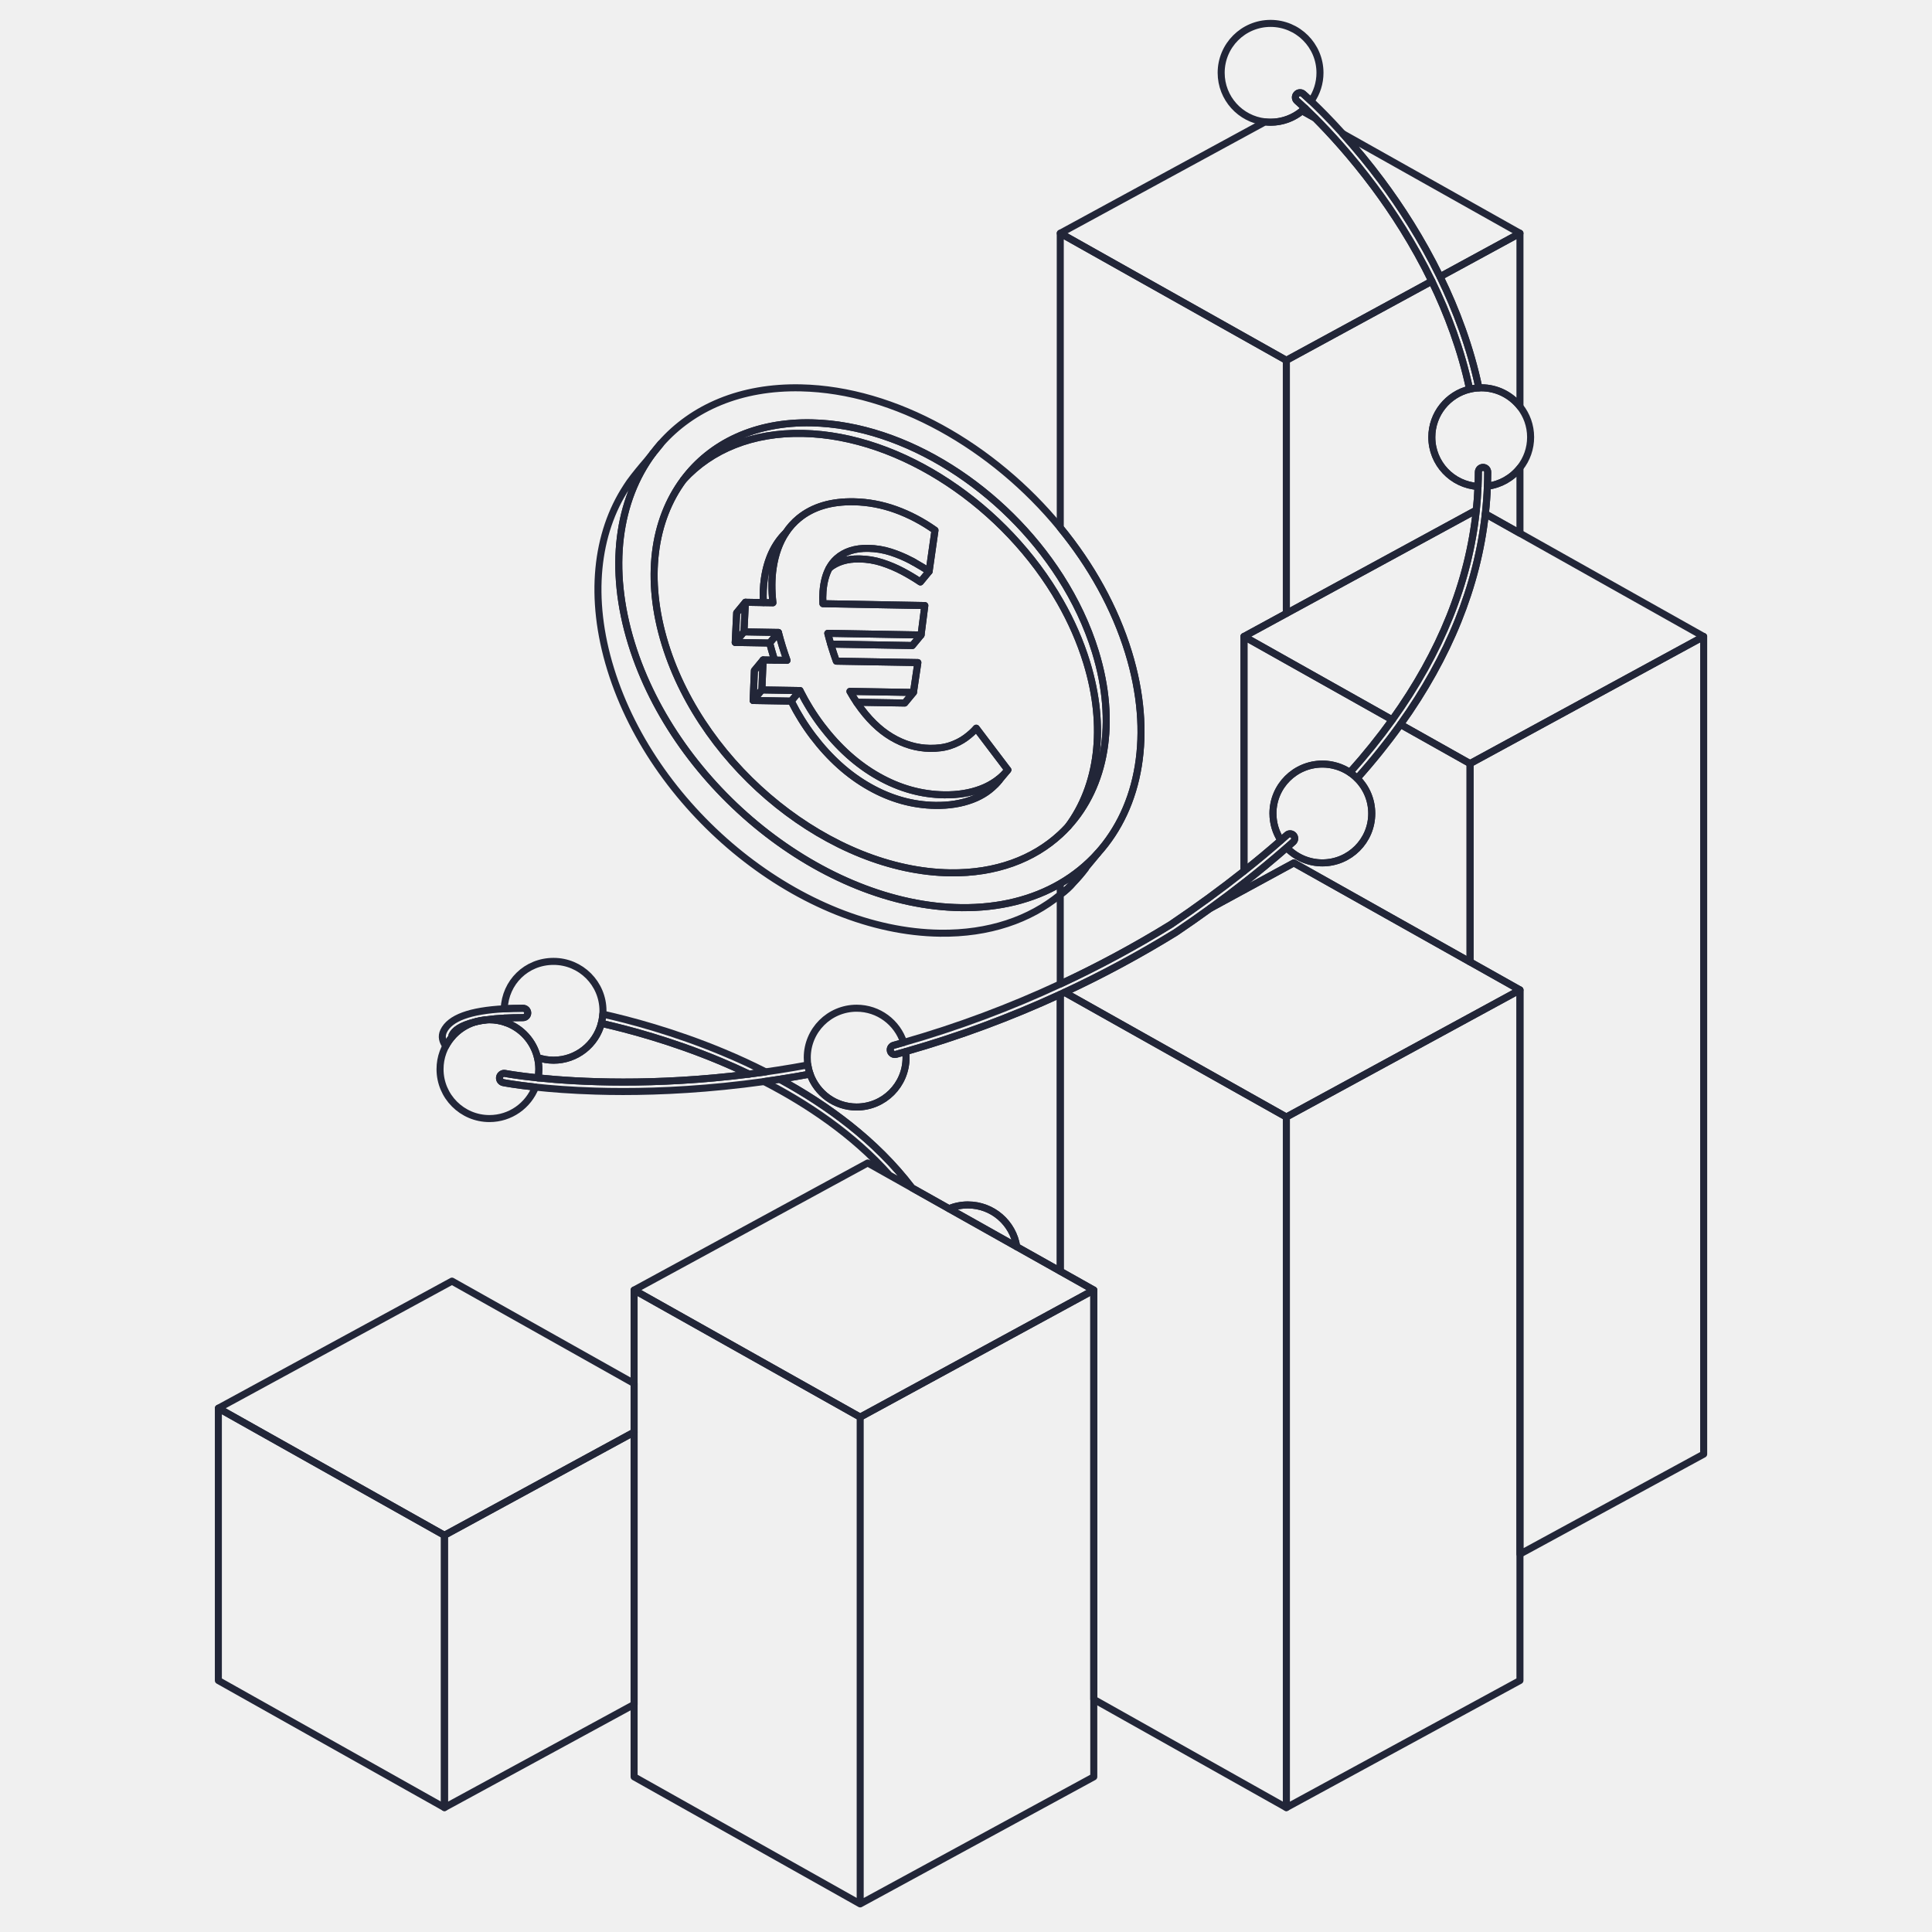
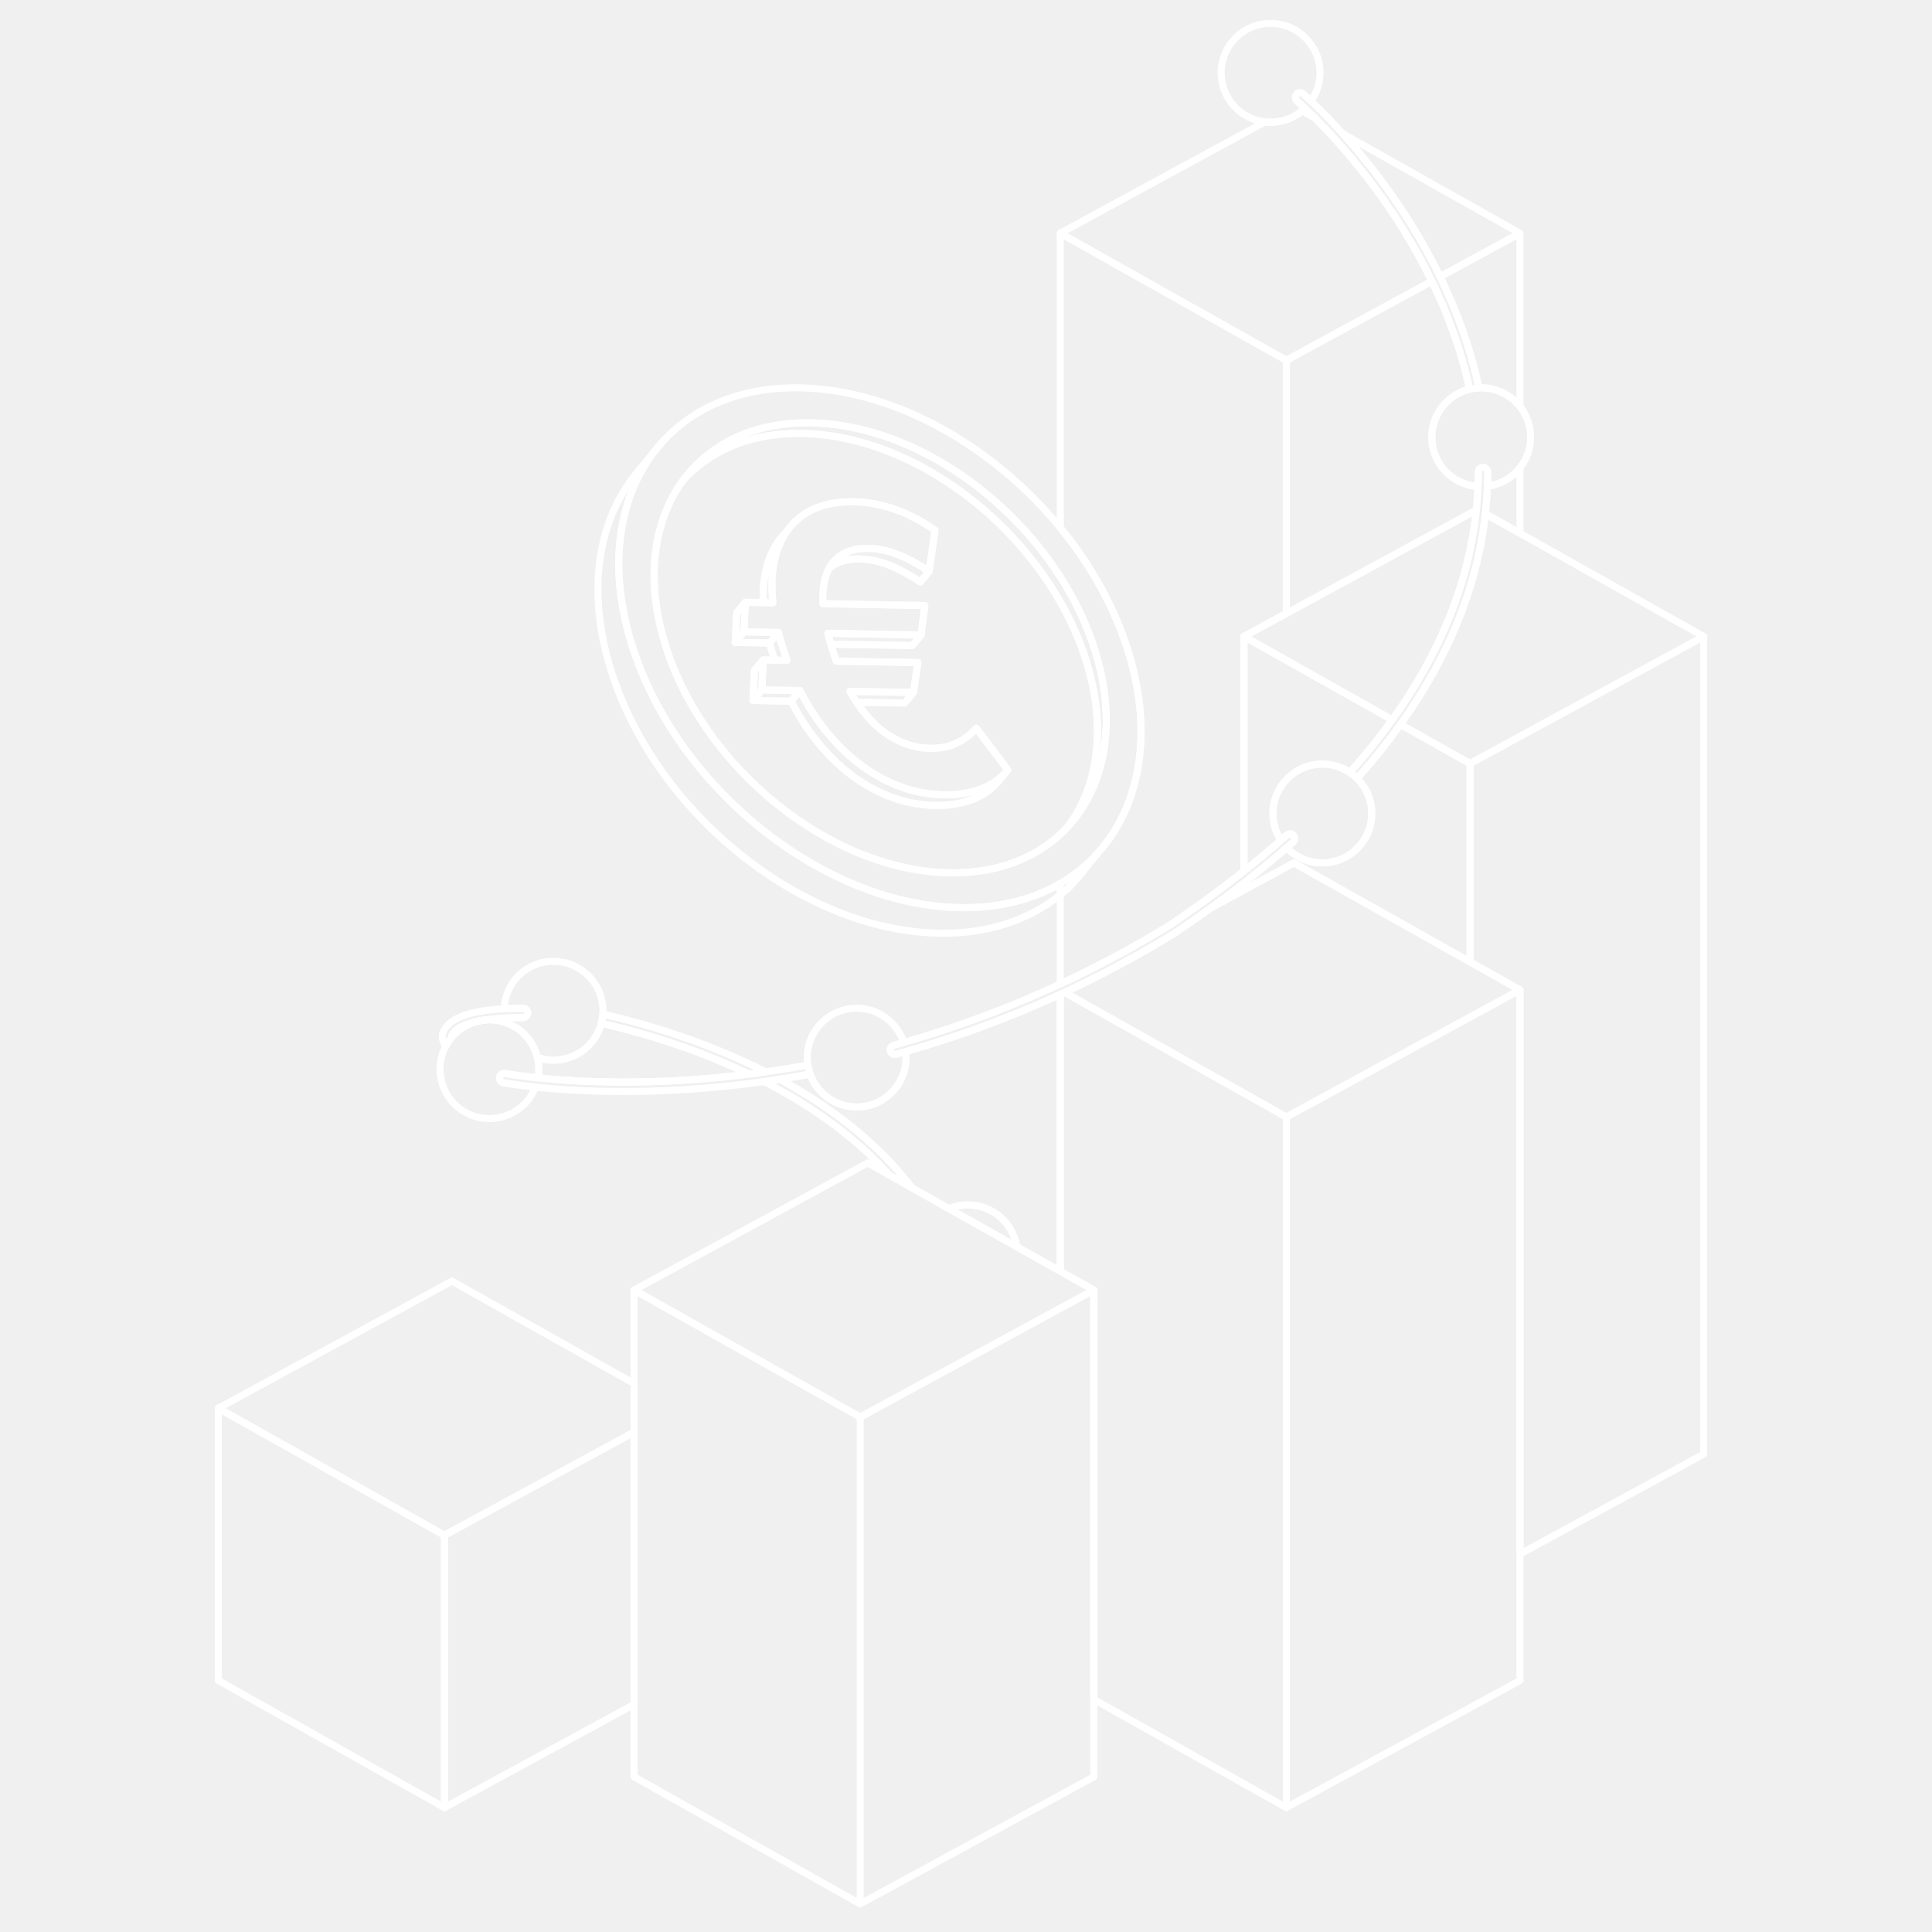
<svg xmlns="http://www.w3.org/2000/svg" width="550" height="550" fill="none" viewBox="0 0 550 550">
-   <g stroke="#222638" stroke-linejoin="round" stroke-width="2" clip-path="url(#a)">
+   <g stroke="#fff" stroke-linejoin="round" stroke-width="2" clip-path="url(#a)">
    <path d="M257.936 301.078c0 7.768-6.296 14.064-14.065 14.064-6.122 0-11.331-3.913-13.261-9.379a302 302 0 0 1-8.647 1.473c13.328 7.249 27.308 17.321 37.659 30.919l10.546 5.928a14 14 0 0 1 5.377-1.07c7.032 0 12.858 5.16 13.896 11.9l12.396 6.965v-78.814a303 303 0 0 1-44.008 16.297c.067.559.107 1.131.107 1.708zM371.507 30.806q-.399.384-.825.736l3.718 2.09a147 147 0 0 0-2.893-2.826Z" />
    <path d="M275.547 343.022c-1.903 0-3.722.382-5.377 1.069l19.277 10.835c-1.038-6.74-6.868-11.9-13.895-11.9zM62.164 400.89v77.518l64.364 36.173v-77.519zm76.014-110.532a14 14 0 0 1 1.158-.053c1.61 0 3.154.275 4.592.772a14 14 0 0 1-.244-1.251 58 58 0 0 0-5.506.528zm33.017.972c-1.579 6.034-7.072 10.488-13.603 10.488-1.611 0-3.155-.275-4.592-.771.257 1.064.399 2.178.399 3.327 0 .847-.08 1.677-.222 2.48 11.545 1.194 32.979 2.343 60.074-1.078a180 180 0 0 0-8.239-3.696c-13.967-5.838-26.656-9.153-33.813-10.75zm-42.508 3.354a1 1 0 0 0-.084.603 14.1 14.1 0 0 1 6.611-4.361c-4.162.998-5.897 2.453-6.527 3.762z" />
    <path d="M205.005 302.079a177 177 0 0 1 8.239 3.696 292 292 0 0 0 4.725-.634 174 174 0 0 0-11.944-5.515c-14.22-5.945-27.161-9.308-34.415-10.928a14.4 14.4 0 0 1-.426 2.631c7.156 1.602 19.845 4.912 33.812 10.75z" />
    <path d="M150.232 288.366a1.33 1.33 0 0 1-1.331 1.331c-1.908 0-3.643.045-5.218.129q.095.632.244 1.251a14.08 14.08 0 0 1 9.069 9.965c1.442.497 2.986.772 4.592.772 6.531 0 12.023-4.455 13.603-10.489a14.4 14.4 0 0 0 .461-3.576c0-7.768-6.296-14.064-14.064-14.064-7.769 0-13.745 5.985-14.047 13.483 1.668-.088 3.447-.137 5.355-.137.737 0 1.331.594 1.331 1.331zm93.639 26.775c7.768 0 14.064-6.295 14.064-14.064 0-.581-.04-1.149-.107-1.708-.905.257-1.81.523-2.715.772q-.179.048-.35.049a1.332 1.332 0 0 1-.351-2.618c.954-.262 1.899-.537 2.849-.807-1.824-5.657-7.126-9.748-13.386-9.748-7.769 0-14.064 6.296-14.064 14.064a14 14 0 0 0 .803 4.686c1.93 5.461 7.138 9.379 13.261 9.379z" />
    <path d="M230.61 305.762a14 14 0 0 1-.647-2.586 293 293 0 0 1-16.714 2.6c-27.095 3.416-48.528 2.271-60.073 1.078-5.949-.617-9.277-1.247-9.388-1.269a1.331 1.331 0 1 0-.51 2.613c.226.045 3.434.661 9.166 1.278 4.322.466 10.08.927 17.095 1.14 2.4.076 5.027.12 7.857.12 10.755 0 24.469-.648 40.122-2.84q2.201-.308 4.45-.656a293 293 0 0 0 8.647-1.473zm-101.923-11.078c.634-1.309 2.365-2.764 6.526-3.762a14.2 14.2 0 0 1 2.964-.564 59 59 0 0 1 5.506-.528 98 98 0 0 1 5.218-.128 1.33 1.33 0 0 0 1.331-1.331 1.33 1.33 0 0 0-1.331-1.331q-2.861-.001-5.355.137c-9.788.528-15.453 2.622-17.255 6.353-.741 1.531-.306 3 .621 4.255a14 14 0 0 1 1.695-2.493 1 1 0 0 1 .084-.604z" />
    <path d="M138.177 290.358a14.2 14.2 0 0 0-2.964.563 35 35 0 0 1 2.964-.563Z" />
    <path d="M142.222 306.636a1.334 1.334 0 0 1 1.562-1.051c.111.022 3.438.652 9.388 1.269a14.3 14.3 0 0 0 .222-2.481 14.2 14.2 0 0 0-.399-3.327 14.09 14.09 0 0 0-9.069-9.965 14 14 0 0 0-4.592-.772c-.391 0-.777.022-1.158.053a35 35 0 0 0-2.964.564 14.1 14.1 0 0 0-6.61 4.361 13.97 13.97 0 0 0-3.332 9.082c0 7.769 6.295 14.064 14.064 14.064 5.967 0 11.061-3.718 13.102-8.957-5.733-.617-8.94-1.234-9.167-1.278a1.33 1.33 0 0 1-1.051-1.562zm-15.694 130.427 53.99-29.367v-13.838l-51.852-29.145-66.502 36.177zm-64.366-36.16 64.361 36.177z" />
    <path d="M126.525 437.062v77.519l53.991-29.367v-77.518z" />
    <path d="M180.516 367.251v138.576L244.879 542V403.424zm121.321 5.191-56.958 30.982V542l66.497-36.173V367.251zM407.614 80.049c-5.209-10.71-11.185-19.846-16.43-26.891-6.468-8.692-12.64-15.36-16.784-19.522l-3.718-2.09a14 14 0 0 1-10.559 3.15l-58.285 31.705 64.363 36.173 41.417-22.53zm2.34-1.273 22.743-12.374-50.472-28.369a188 188 0 0 1 11.051 13.474c5.325 7.144 11.385 16.403 16.678 27.264z" />
    <path d="M370.969 26.706c.031.027.852.737 2.263 2.072a14 14 0 0 0 2.537-8.052c0-7.77-6.295-14.065-14.064-14.065s-14.064 6.296-14.064 14.065c0 7.231 5.457 13.185 12.476 13.97.519.058 1.047.094 1.584.094 3.411 0 6.539-1.22 8.975-3.243q.426-.353.825-.737a74 74 0 0 0-2.271-2.08 1.33 1.33 0 1 1 1.734-2.02zm-16.836 224.653a333 333 0 0 1-9.637 7.25l9.637-5.244zm.002-3.385v-66.777l12.063-6.562v-72.057l-64.363-36.172v83.818c8.7 10.613 15.506 22.716 19.428 35.507 7.139 23.284 3.203 43.888-8.758 57.158l-4.326 5.218c.297-.315.595-.63.883-.949a44 44 0 0 1-3.478 4.077l-.009.009c-1.043 1.255-2.325 2.405-3.745 3.452v25.444a307 307 0 0 0 31.461-16.944c7.378-4.978 14.344-10.067 20.839-15.218zm12.062 87.368V317.99l-12.064-6.779-51.075-28.71c-.408.191-.812.382-1.22.572v78.814l9.539 5.364v116.522l54.82 30.813zm57.234-196.932a111 111 0 0 1-.585 7.857l9.854 5.537v-18.616a14.05 14.05 0 0 1-9.269 5.226z" />
    <path d="M420.765 138.489c-7.343-.47-13.155-6.571-13.155-14.029 0-6.624 4.583-12.178 10.75-13.665-2.382-11.198-6.282-21.553-10.75-30.746l-41.417 22.529v72.057l54.075-29.415c.231-2.236.399-4.481.488-6.731zm.239-28.075c.222-.009.444-.018.67-.018 4.468 0 8.448 2.09 11.026 5.337V66.401l-22.743 12.374c4.601 9.442 8.616 20.099 11.052 31.639z" />
    <path d="M432.699 115.733c-2.578-3.252-6.557-5.337-11.025-5.337a14.4 14.4 0 0 0-3.314.395c-6.168 1.491-10.751 7.041-10.751 13.665 0 7.463 5.812 13.563 13.155 14.029.053-1.367.093-2.733.093-4.104a1.328 1.328 0 1 1 2.658.009c0 1.34-.04 2.68-.089 4.019a14.03 14.03 0 0 0 9.269-5.226 14 14 0 0 0 3.039-8.723c0-3.296-1.136-6.326-3.039-8.722z" />
    <path d="M409.956 78.776c-5.293-10.866-11.354-20.12-16.678-27.264a188 188 0 0 0-11.052-13.474c-3.811-4.228-6.992-7.37-8.993-9.255-1.411-1.331-2.236-2.046-2.263-2.072a1.33 1.33 0 0 0-1.876.142 1.33 1.33 0 0 0 .142 1.876c.031.027.856.741 2.271 2.081.79.746 1.77 1.7 2.893 2.826 4.144 4.162 10.315 10.83 16.784 19.522 5.244 7.045 11.22 16.18 16.429 26.891 4.468 9.193 8.368 19.544 10.75 30.746a14 14 0 0 1 2.645-.377c-2.436-11.544-6.451-22.197-11.052-31.638zM396.339 204.92c13.807-19.229 21.82-39.212 23.932-59.7l-54.075 29.415-12.063 6.562 12.063 6.779z" />
    <path d="m398.676 206.234 19.819 11.14 14.202-7.724 52.3-28.448-52.3-29.393-9.854-5.538c-2.267 20.6-10.364 40.667-24.171 59.967z" />
    <path d="M386.339 221.589a14.02 14.02 0 0 1 4.166 9.992c0 7.768-6.296 14.064-14.064 14.064a14.03 14.03 0 0 1-10.143-4.326 291 291 0 0 1-12.165 10.05v2.005l12.063-6.562 2.139-1.162 50.161 28.191v-56.462l-19.819-11.141a183 183 0 0 1-12.334 15.356zm-23.957 9.987c0-7.768 6.296-14.064 14.064-14.064 2.902 0 5.595.878 7.836 2.382q6.627-7.409 12.063-14.978l-30.143-16.944-12.063-6.779v66.777a285 285 0 0 0 10.51-8.749 14 14 0 0 1-2.262-7.649z" />
    <path d="M376.445 217.516c-7.768 0-14.064 6.296-14.064 14.065 0 2.821.834 5.443 2.263 7.648.581-.51 1.162-1.02 1.734-1.535a1.333 1.333 0 0 1 1.775 1.988q-.918.819-1.85 1.637a14.02 14.02 0 0 0 10.142 4.326c7.769 0 14.065-6.296 14.065-14.064 0-3.909-1.593-7.441-4.166-9.992a14 14 0 0 0-9.894-4.073z" />
    <path d="M422.191 133.058a1.33 1.33 0 0 0-1.331 1.327c0 1.371-.04 2.737-.094 4.104-.088 2.249-.257 4.49-.488 6.73-2.112 20.489-10.124 40.472-23.931 59.701-3.625 5.044-7.645 10.04-12.064 14.978a14 14 0 0 1 2.059 1.69c4.521-5.057 8.634-10.182 12.334-15.355 13.807-19.295 21.9-39.367 24.171-59.967q.433-3.912.586-7.857c.053-1.34.089-2.676.089-4.02 0-.736-.595-1.331-1.327-1.335zm10.509 76.587-14.202 7.724v56.462l14.202 7.986v160.596l52.3-28.448V181.197z" />
    <path d="m366.196 246.802-12.064 6.562-9.636 5.245a365 365 0 0 1-9.735 6.806l-.044.031a309 309 0 0 1-31.66 17.059l51.075 28.71 12.064 6.779 52.3-28.448 14.201-7.725-14.201-7.981-50.162-28.191-2.138 1.162z" />
    <path d="M368.261 237.796a1.334 1.334 0 0 0-1.882-.106c-.572.51-1.153 1.025-1.734 1.535a286 286 0 0 1-10.511 8.749c-6.495 5.151-13.461 10.24-20.839 15.218a307 307 0 0 1-31.461 16.944 301 301 0 0 1-44.58 16.629c-.95.27-1.899.545-2.848.807a1.334 1.334 0 0 0 .35 2.618c.115 0 .235-.018.351-.049.909-.249 1.81-.515 2.715-.772a303.4 303.4 0 0 0 44.008-16.296c.408-.186.812-.382 1.22-.572a309 309 0 0 0 31.66-17.06l.044-.031a346 346 0 0 0 9.735-6.806 318 318 0 0 0 9.636-7.249 286 286 0 0 0 12.166-10.049c.621-.546 1.242-1.092 1.85-1.638.55-.488.594-1.331.106-1.881zm64.438 44.021-14.202 7.725-52.3 28.448v196.591l66.502-36.173zM221.964 307.24c-1.5.235-2.986.452-4.45.656 12.218 6.296 25.298 14.992 35.689 26.652l6.424 3.611c-10.351-13.598-24.331-23.67-37.659-30.919zm79.874 54.647-12.397-6.966-19.273-10.834-10.546-5.928-6.424-3.611-6.18-3.474-66.502 36.177 64.363 36.172 56.959-30.981 9.539-5.191zm-17.422-139.695v-.004zm-1.154 1.274q.367-.374.714-.768m-55.393-99.316c28.12.595 57.815 20.875 73.255 47.957 3.137 5.501 5.688 11.283 7.511 17.237 5.711 18.607 3.248 35.236-5.301 46.723 10.523-11.478 14.02-29.429 7.79-49.736-2.289-7.458-5.71-14.646-10-21.354-15.994-24.996-44.088-43.276-70.766-43.839-16.096-.342-28.767 5.825-36.478 16.19 7.822-8.532 19.521-13.484 33.989-13.178Z" />
    <path d="M270.509 248.48c12.968.177 23.674-3.887 31.327-10.959a39 39 0 0 0 2.21-2.218c8.549-11.483 11.007-28.116 5.302-46.723-1.828-5.955-4.379-11.736-7.512-17.237-15.439-27.082-45.134-47.362-73.254-47.957-14.468-.306-26.168 4.646-33.99 13.178-8.563 11.504-11.012 28.173-5.24 46.86 10.959 35.481 47.344 64.59 81.157 65.056Zm-60.801-74.014 2.489-3.012 5.107.093c-.111-2.418-.014-4.694.297-6.819.816-5.546 2.866-9.899 6.123-13.093a18.6 18.6 0 0 1 3.704-4.108c3.975-3.248 9.193-4.81 15.68-4.681 4.046.08 8.012.83 11.903 2.232q5.813 2.101 11.159 5.874l-1.669 11.708-2.489 3.013a58 58 0 0 0-5.035-3.017 37 37 0 0 0-5.852-2.476 22.1 22.1 0 0 0-6.438-1.065c-3.549-.066-6.429.817-8.629 2.618q-1.453 2.67-1.766 6.624a27 27 0 0 0-.022 3.501l29.011.528-1.073 8.376-2.489 3.013-23.222-.413c.093.324.182.639.284.967.417 1.349.852 2.64 1.304 3.891l23.213.4-1.26 8.5-2.489 3.013-13.692-.231c.102.155.209.311.311.466 2.924 4.233 6.145 7.387 9.645 9.463q5.253 3.115 10.897 3.208 3.34.052 5.856-.807c1.677-.573 3.115-1.314 4.34-2.21 1.211-.896 2.222-1.792 3.008-2.719l8.988 11.872-2.493 3.008c-.044.058-.089.107-.133.16l-.297.364v-.009q-.353.394-.719.767l-.031.032q-.353.353-.728.687c-.026.022-.053.049-.08.071-.235.209-.479.408-.727.608-.049.04-.098.075-.151.115q-.348.267-.71.52l-.24.159c-.221.147-.443.293-.674.431-.12.071-.244.137-.368.208-.2.115-.404.231-.608.337q-.274.138-.555.271c-.159.075-.315.155-.479.231q-.54.239-1.1.452c-3.128 1.194-6.642 1.757-10.524 1.695-6.451-.098-12.693-1.832-18.705-5.231-6.025-3.385-11.407-8.23-16.168-14.499-2.298-3.035-4.352-6.349-6.171-9.952l-10.835-.182.36-8.536 2.489-3.012 3.27.057c-.089-.275-.182-.545-.267-.82a90 90 0 0 1-1.14-4.047l-9.809-.173.408-8.416z" />
    <path d="M220.09 161.715c.586-3.966 1.801-7.32 3.634-10.08-3.257 3.19-5.302 7.543-6.123 13.093q-.464 3.194-.297 6.819l2.729.049c-.4-3.594-.378-6.877.057-9.881Zm40.267-1.575c-.297-.164-.59-.332-.896-.496" />
    <path d="m211.791 179.871 3.421.062 6.389.115a94 94 0 0 0 1.14 4.046 94 94 0 0 0 1.304 3.896l-3.531-.062-3.27-.058-.129 3.052-.044 1.096-.182 4.388 10.834.182c1.819 3.603 3.874 6.917 6.172 9.952 4.76 6.273 10.138 11.114 16.167 14.499 6.012 3.398 12.254 5.133 18.705 5.231 3.878.057 7.396-.502 10.524-1.695.422-.16.825-.328 1.225-.51.257-.12.51-.249.758-.377.116-.058.236-.116.351-.178.319-.173.634-.355.936-.546.027-.017.058-.035.084-.053.528-.328 1.039-.67 1.518-1.047a16.7 16.7 0 0 0 2.737-2.684l-8.989-11.873c-.78.928-1.796 1.828-3.008 2.72-1.224.896-2.666 1.637-4.339 2.209q-2.516.86-5.856.808c-3.767-.058-7.396-1.127-10.897-3.208-3.5-2.076-6.721-5.235-9.645-9.463l-.311-.466a43 43 0 0 1-1.894-3.088l14.091.235 1.947.031 2.037.036 1.26-8.501-23.213-.4a88 88 0 0 1-1.304-3.891c-.102-.328-.191-.647-.284-.967a72 72 0 0 1-.843-3.07l24.455.435 2.098.035 1.074-8.376-29.012-.528a26 26 0 0 1 .023-3.501c.208-2.64.798-4.845 1.765-6.624a10.1 10.1 0 0 1 2.099-2.697c2.241-2.023 5.258-3.004 9.02-2.933q3.329.066 6.438 1.065a36 36 0 0 1 5.852 2.476c.306.164.598.332.896.497q1.166.649 2.254 1.313c.652.399 1.286.803 1.89 1.207l1.668-11.709q-5.344-3.773-11.158-5.874c-3.891-1.402-7.853-2.152-11.904-2.232-6.482-.128-11.704 1.438-15.68 4.681a18.8 18.8 0 0 0-3.704 4.108c-1.833 2.76-3.048 6.11-3.634 10.081-.439 3.003-.461 6.286-.058 9.88l-2.728-.049-5.107-.093-.146 3.057z" />
    <path d="M222.741 184.09a89 89 0 0 1-1.141-4.047l-2.489 3.013a96 96 0 0 0 1.141 4.046c.084.275.177.546.266.821l3.531.062a84 84 0 0 1-1.304-3.895z" />
    <path d="m221.6 180.044-6.389-.111-3.421-.062-2.493 3.012 9.814.173zm61.051 42.867c-.026.018-.057.035-.084.053q-.458.286-.936.546c-.115.062-.235.12-.351.177-.248.129-.501.258-.758.377-.4.182-.803.355-1.225.511-3.128 1.193-6.642 1.757-10.524 1.695-6.451-.098-12.693-1.833-18.705-5.231-6.025-3.386-11.407-8.23-16.167-14.5-2.299-3.034-4.353-6.348-6.172-9.951l-2.489 3.012c1.819 3.603 3.873 6.917 6.172 9.952 4.76 6.273 10.138 11.114 16.167 14.499 6.012 3.399 12.254 5.133 18.705 5.231 3.878.058 7.396-.501 10.524-1.695a20 20 0 0 0 1.101-.452c.164-.071.319-.156.479-.231.186-.089.377-.178.554-.271.209-.106.408-.222.608-.337.124-.071.249-.137.368-.208.231-.138.453-.284.675-.431.08-.053.164-.106.239-.159q.365-.253.71-.52l.151-.115q.374-.293.728-.608c.026-.022.053-.049.08-.071q.373-.334.727-.687l.031-.031a20 20 0 0 0 1.021-1.123c.044-.053.093-.102.137-.155l-.244-.329a17 17 0 0 1-1.517 1.048z" />
    <path d="M284.282 222.347c.044-.053.092-.102.132-.155-.044.053-.093.102-.137.155zm-.118-.483.244.324 2.494-3.008a16.5 16.5 0 0 1-2.738 2.684Zm-.184.843.297-.359c-.098.119-.204.235-.306.355v.008zm-67.093-26.305-2.489 3.012 10.835.182 2.489-3.012zm43.472-36.262c-.297-.164-.59-.333-.896-.497a36.7 36.7 0 0 0-5.852-2.475 22.1 22.1 0 0 0-6.438-1.065c-3.758-.071-6.779.909-9.02 2.932q-1.245 1.126-2.098 2.698c2.196-1.801 5.08-2.684 8.629-2.618 2.223.045 4.366.4 6.438 1.065a36 36 0 0 1 5.852 2.476 58 58 0 0 1 5.035 3.017l2.489-3.013a55 55 0 0 0-1.89-1.207 63 63 0 0 0-2.253-1.313zm-24.707 20.152c.244.989.533 2.019.843 3.07l23.222.413 2.489-3.013-2.098-.035zm20.398 16.771-14.091-.235a45 45 0 0 0 1.894 3.088l13.692.23 2.489-3.012-2.036-.036-1.948-.031zm-44.002-22.552.15-3.057-2.489 3.013-.412 8.416 2.493-3.012z" />
    <path d="m217.074 192.018.044-1.1.129-3.052-2.494 3.012-.355 8.537 2.489-3.013zm-31.09-63.121c-.044.058-.084.12-.129.178l2.228-2.746a45 45 0 0 0-2.099 2.568Z" />
    <path d="M273.557 258.387c-39.052-.519-81.104-34.131-93.775-75.131-6.682-21.616-3.838-40.889 6.074-54.181l-1.726 2.125s-1.943 2.232-3.678 4.459c-.04.049-.075.097-.115.151-.777 1.002-1.495 1.992-1.97 2.768l-.027.049c-8.611 13.168-10.799 31.492-4.49 51.905 12.672 41 54.723 74.612 93.775 75.132 13.887.186 25.529-3.847 34.189-10.959l.018-.014v-3.158c-7.796 4.529-17.339 7.001-28.28 6.859zm32.025-7.152.009-.009a44 44 0 0 0 3.478-4.078c-.288.32-.585.639-.883.95l4.326-5.218a44.2 44.2 0 0 1-10.67 8.643v3.159c1.42-1.047 2.702-2.196 3.744-3.452z" />
    <path d="M179.783 183.256c12.672 41 54.723 74.613 93.775 75.132 10.941.146 20.484-2.325 28.279-6.859a44.3 44.3 0 0 0 10.671-8.643c11.961-13.266 15.897-33.875 8.758-57.158-3.922-12.791-10.728-24.895-19.429-35.507-18.993-23.169-47.024-39.225-73.831-39.807-17.117-.372-30.884 5.631-39.922 15.915l-2.227 2.746c-9.911 13.288-12.755 32.566-6.074 54.181Zm14.81-46.696c7.711-10.36 20.382-16.531 36.479-16.19 26.678.564 54.771 18.843 70.765 43.84 4.291 6.703 7.716 13.891 10.001 21.353 6.229 20.307 2.733 38.258-7.791 49.736a38 38 0 0 1-2.21 2.218c-7.653 7.077-18.359 11.141-31.327 10.959-33.812-.466-70.193-29.575-81.157-65.055-5.772-18.688-3.323-35.361 5.24-46.861Z" />
  </g>
  <defs>
    <clipPath id="a">
      <path fill="#fff" d="M0 0h550v550H0z" />
    </clipPath>
  </defs>
</svg>
